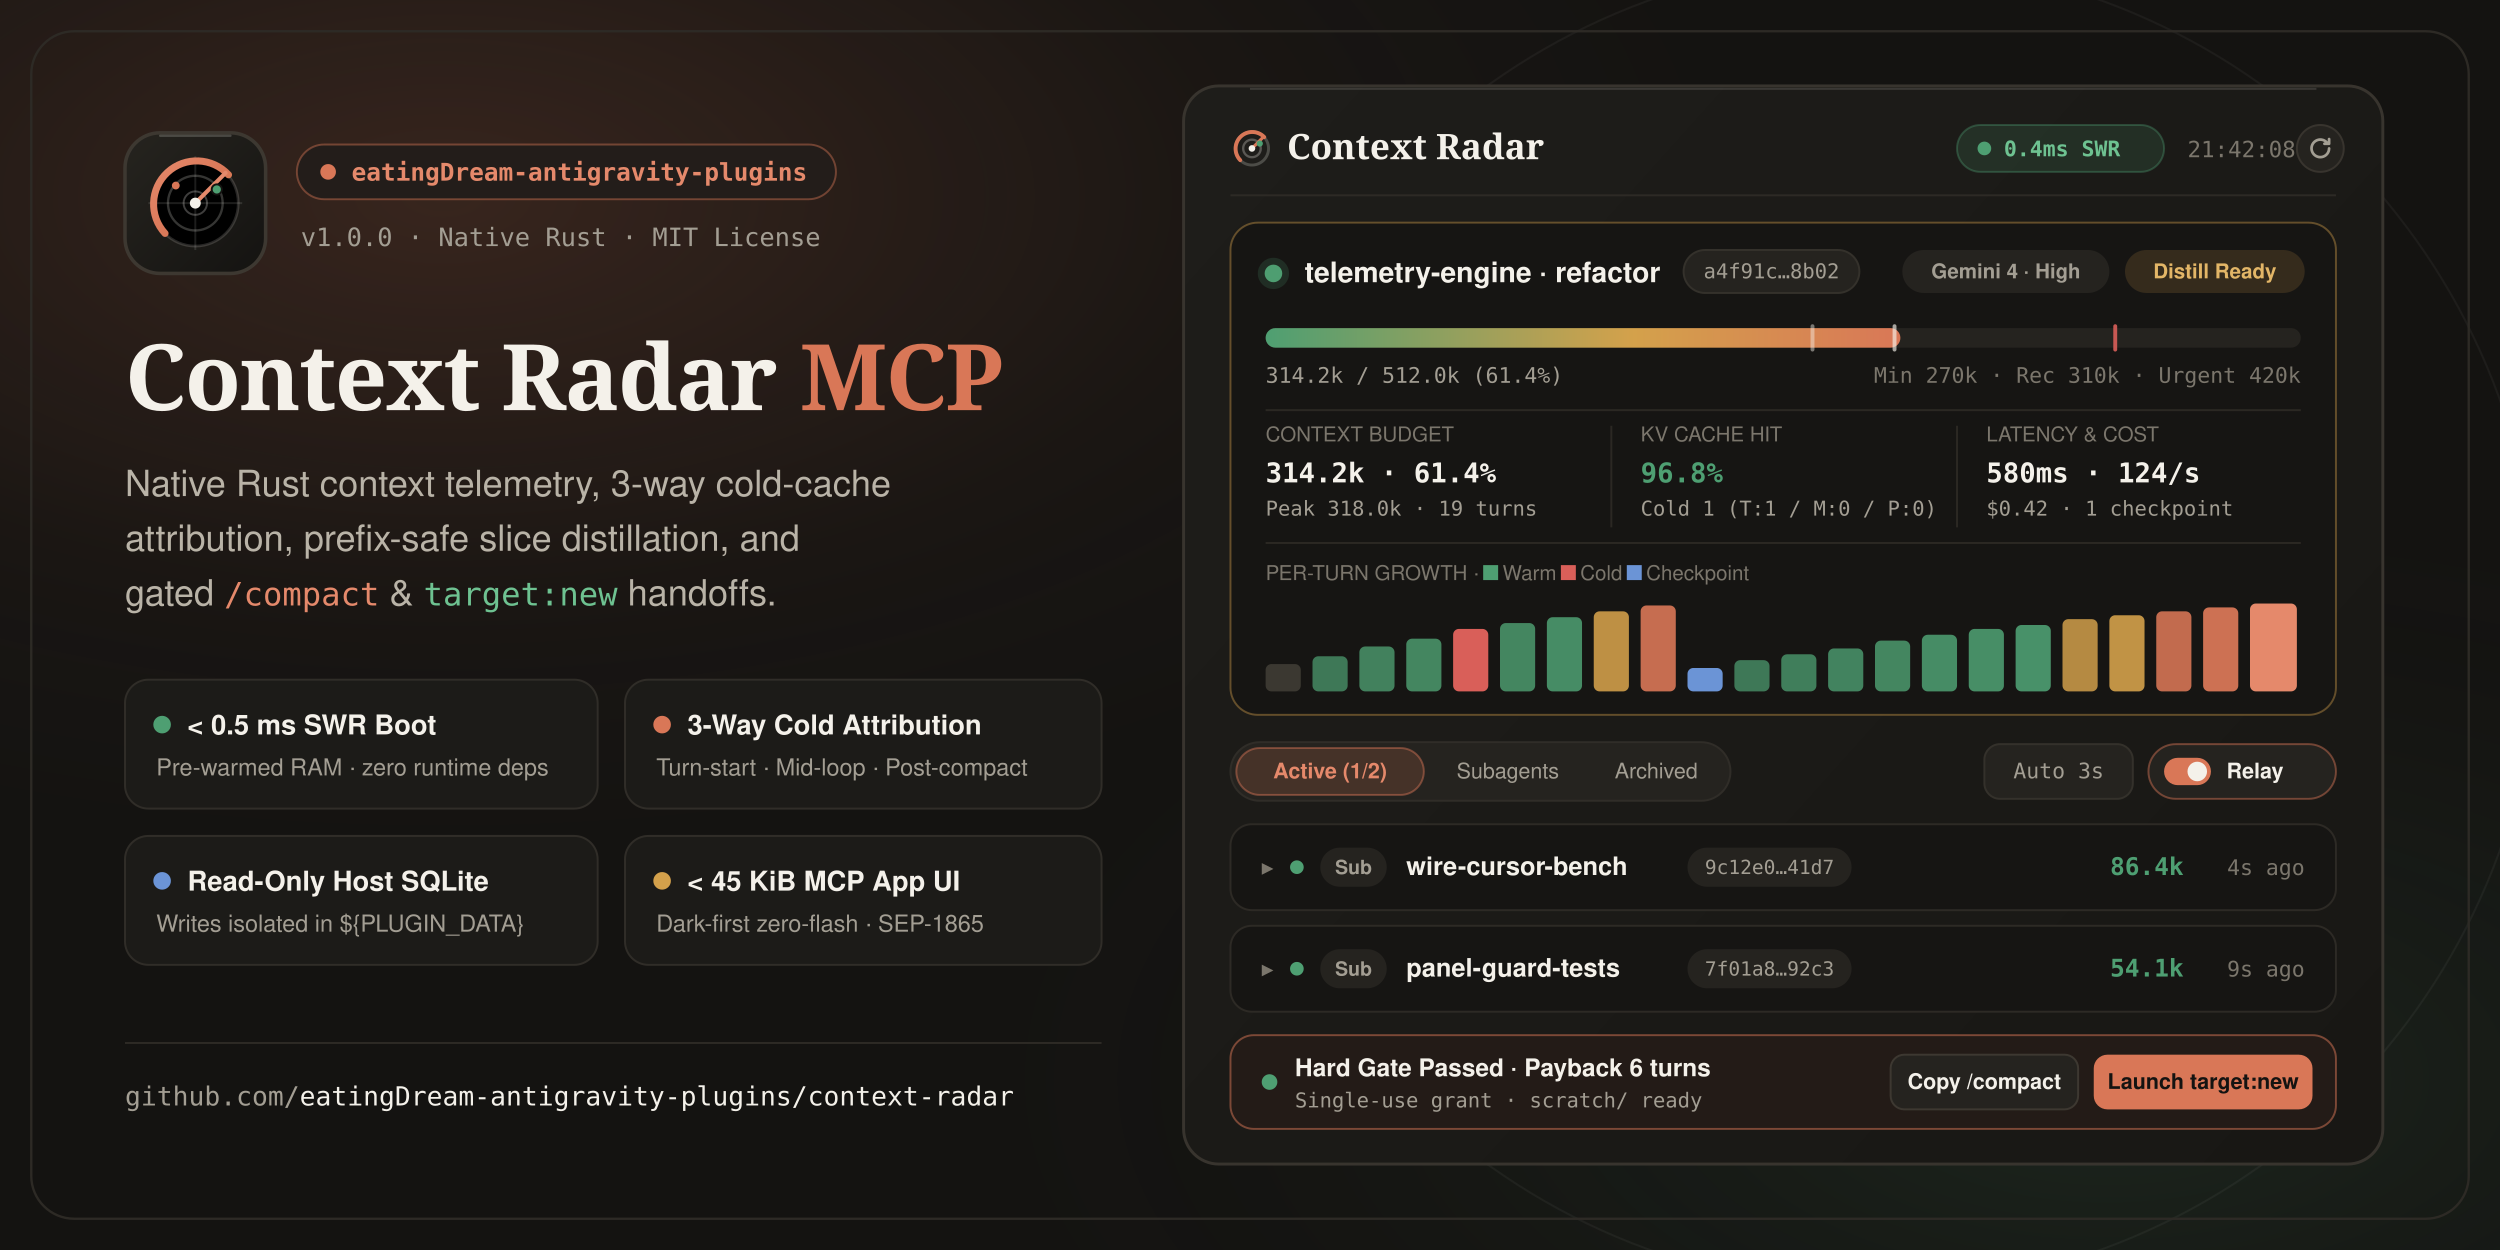
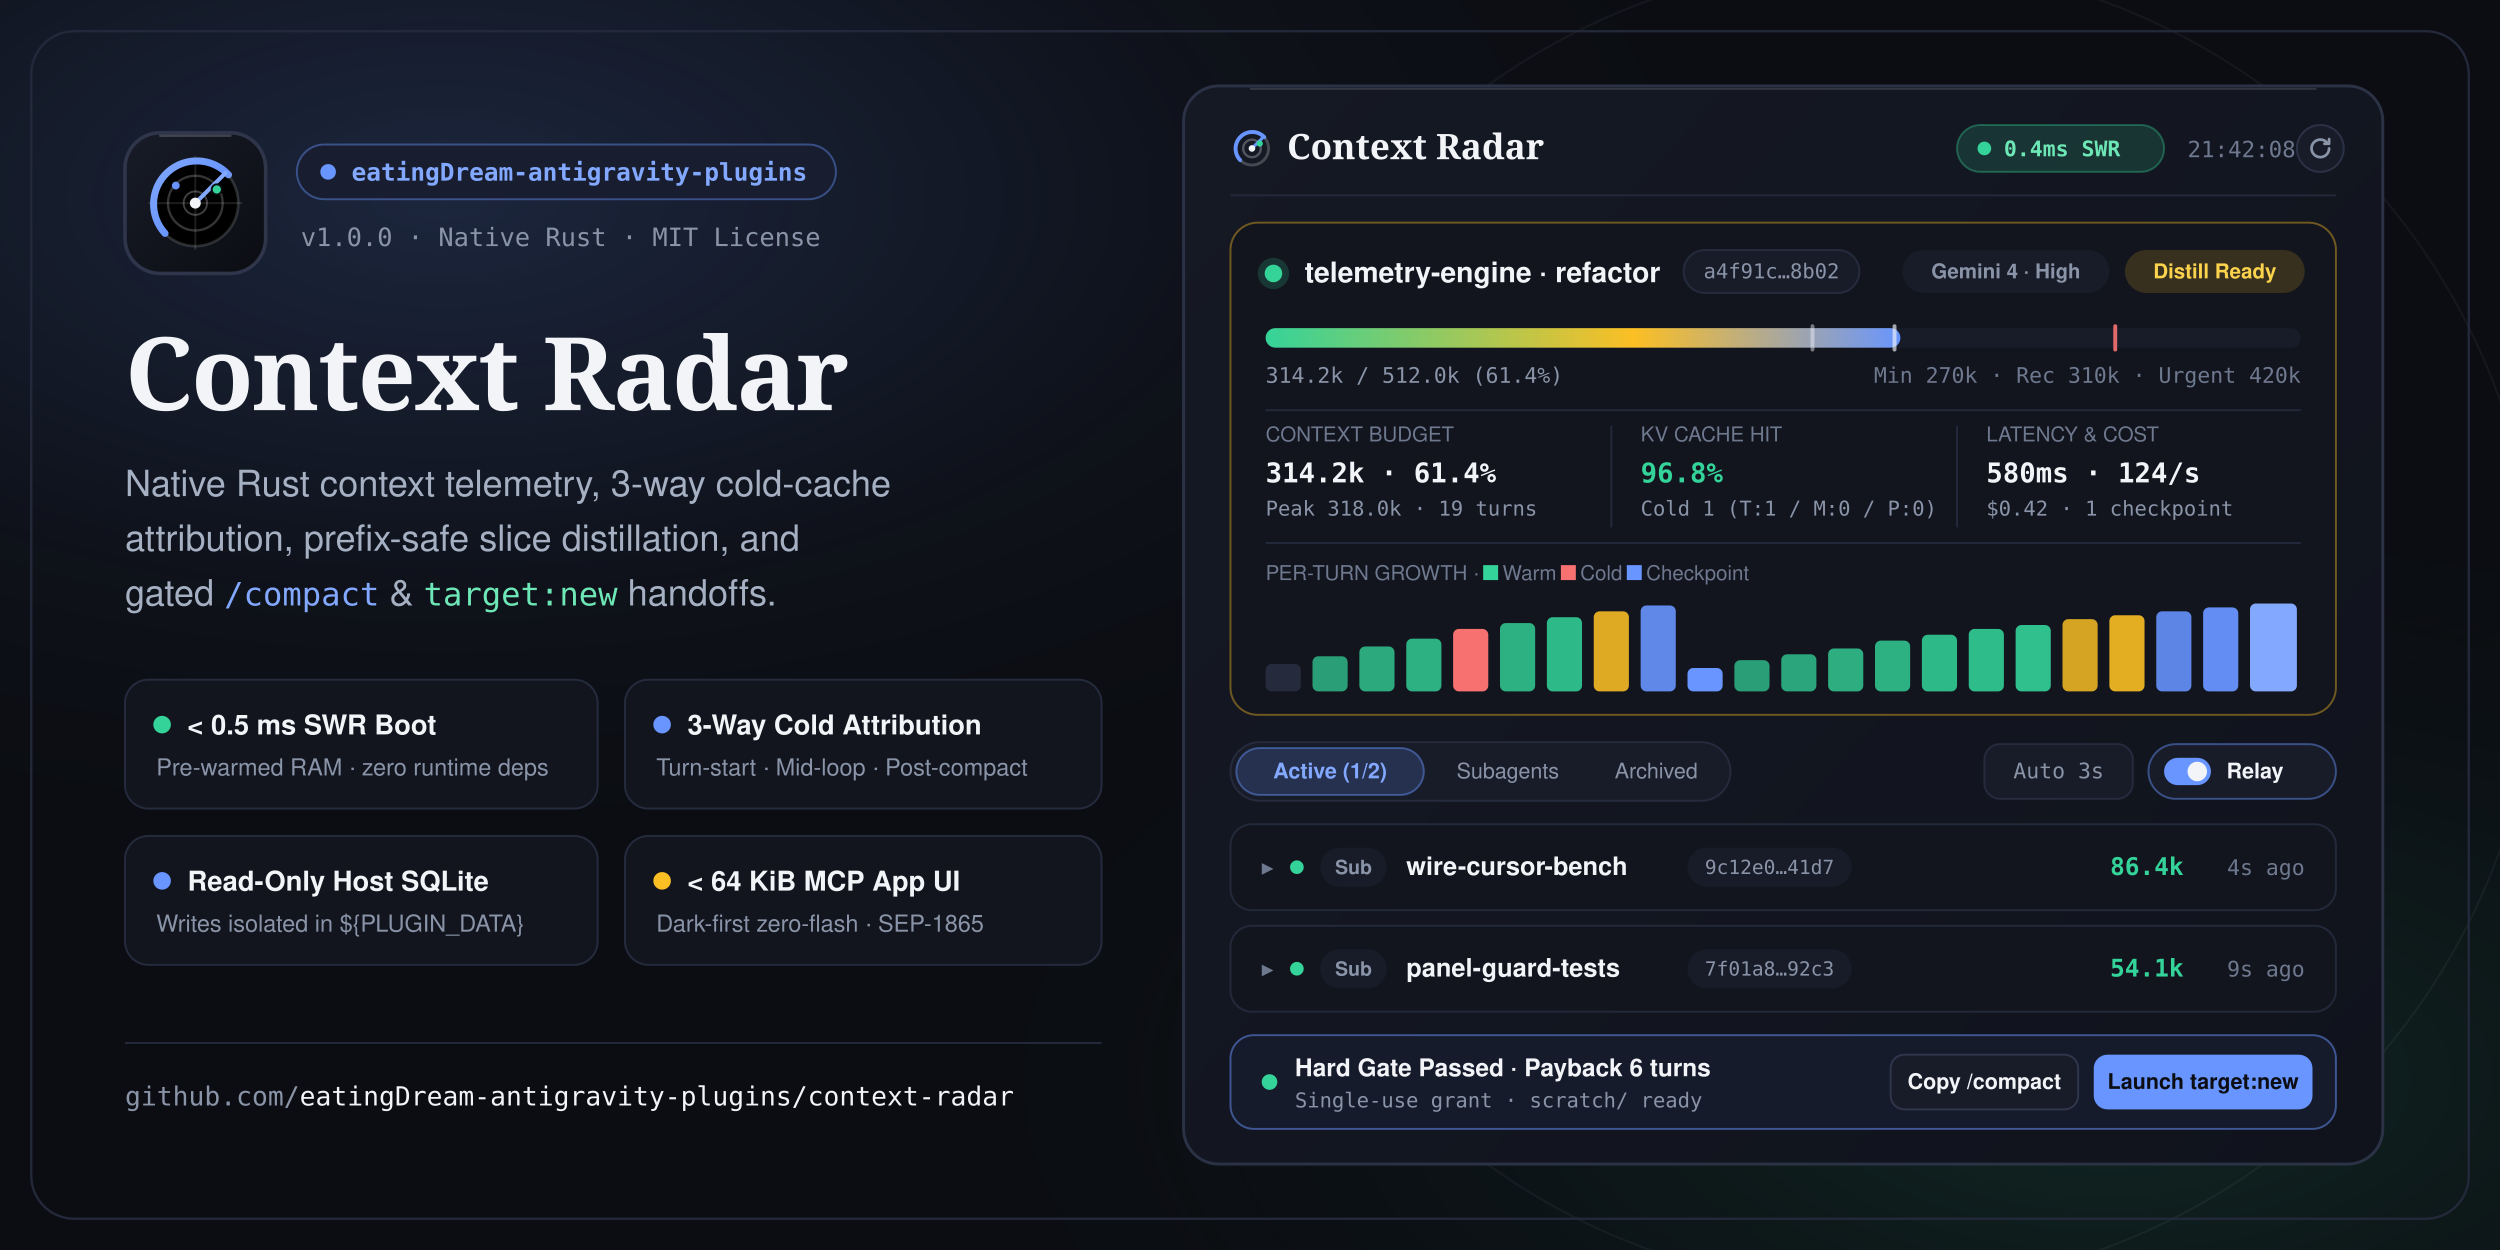
<svg xmlns="http://www.w3.org/2000/svg" viewBox="0 0 1280 640" width="1280" height="640" role="img" aria-labelledby="title desc" font-family="-apple-system,BlinkMacSystemFont,'Segoe UI',Helvetica,Arial,sans-serif">
  <defs>
-     <radialGradient id="glow-terracotta" cx="18%" cy="16%" r="55%">
-       <stop offset="0%" stop-color="#D97757" stop-opacity="0.18" />
-       <stop offset="55%" stop-color="#D97757" stop-opacity="0.04" />
-       <stop offset="100%" stop-color="#141311" stop-opacity="0" />
+     <radialGradient id="glow-indigo" cx="18%" cy="16%" r="55%">
+       <stop offset="0%" stop-color="#6895FF" stop-opacity="0.18" />
+       <stop offset="55%" stop-color="#6895FF" stop-opacity="0.04" />
+       <stop offset="100%" stop-color="#0B0D12" stop-opacity="0" />
    </radialGradient>
    <radialGradient id="glow-emerald" cx="84%" cy="86%" r="48%">
-       <stop offset="0%" stop-color="#4E9F72" stop-opacity="0.14" />
-       <stop offset="100%" stop-color="#141311" stop-opacity="0" />
+       <stop offset="0%" stop-color="#34D399" stop-opacity="0.14" />
+       <stop offset="100%" stop-color="#0B0D12" stop-opacity="0" />
    </radialGradient>
    <linearGradient id="logo-tile" x1="0" y1="0" x2="72" y2="72" gradientUnits="userSpaceOnUse">
-       <stop offset="0%" stop-color="#26241F" />
-       <stop offset="100%" stop-color="#141311" />
+       <stop offset="0%" stop-color="#181C28" />
+       <stop offset="100%" stop-color="#0B0D12" />
    </linearGradient>
    <linearGradient id="logo-arc" x1="12" y1="14" x2="58" y2="56" gradientUnits="userSpaceOnUse">
-       <stop offset="0%" stop-color="#E5896B" />
-       <stop offset="55%" stop-color="#D97757" />
-       <stop offset="100%" stop-color="#D4A14B" />
+       <stop offset="0%" stop-color="#82A8FF" />
+       <stop offset="55%" stop-color="#6895FF" />
+       <stop offset="100%" stop-color="#FBBF24" />
    </linearGradient>
    <radialGradient id="logo-sweep" cx="36" cy="36" r="22" gradientUnits="userSpaceOnUse">
-       <stop offset="0%" stop-color="#D97757" stop-opacity="0.38" />
-       <stop offset="100%" stop-color="#D97757" stop-opacity="0.02" />
+       <stop offset="0%" stop-color="#6895FF" stop-opacity="0.38" />
+       <stop offset="100%" stop-color="#6895FF" stop-opacity="0.02" />
    </radialGradient>
    <linearGradient id="gauge-warn" x1="0" y1="0" x2="1" y2="0">
-       <stop offset="0%" stop-color="#4E9F72" />
-       <stop offset="58%" stop-color="#D4A14B" />
-       <stop offset="100%" stop-color="#D97757" />
+       <stop offset="0%" stop-color="#34D399" />
+       <stop offset="58%" stop-color="#FBBF24" />
+       <stop offset="100%" stop-color="#6895FF" />
    </linearGradient>
    <linearGradient id="panel-bg" x1="606" y1="44" x2="1220" y2="596" gradientUnits="userSpaceOnUse">
-       <stop offset="0%" stop-color="#1E1D1A" />
-       <stop offset="100%" stop-color="#181714" />
+       <stop offset="0%" stop-color="#151924" />
+       <stop offset="100%" stop-color="#10131C" />
    </linearGradient>
  </defs>
-   <rect width="1280" height="640" fill="#141311" />
-   <rect width="1280" height="640" fill="url(#glow-terracotta)" />
+   <rect width="1280" height="640" fill="#0B0D12" />
+   <rect width="1280" height="640" fill="url(#glow-indigo)" />
  <rect width="1280" height="640" fill="url(#glow-emerald)" />
-   <g opacity="0.05" fill="none" stroke="#F4F1EA">
+   <g opacity="0.05" fill="none" stroke="#F2F4F8">
    <circle cx="960" cy="320" r="340" stroke-width="1" />
    <circle cx="960" cy="320" r="240" stroke-width="1" />
    <circle cx="960" cy="320" r="140" stroke-width="1" />
  </g>
-   <rect x="16" y="16" width="1248" height="608" rx="22" fill="none" stroke="#2D2A25" stroke-width="1.2" />
+   <rect x="16" y="16" width="1248" height="608" rx="22" fill="none" stroke="#23293A" stroke-width="1.2" />
  <g transform="translate(64, 68)">
-     <rect x="0" y="0" width="72" height="72" rx="18" fill="url(#logo-tile)" stroke="#3D3831" stroke-width="1.8" />
-     <path d="M 18 1.5 H 54" stroke="#F4F1EA" stroke-opacity="0.2" stroke-width="1.2" stroke-linecap="round" />
+     <rect x="0" y="0" width="72" height="72" rx="18" fill="url(#logo-tile)" stroke="#2F364C" stroke-width="1.8" />
+     <path d="M 18 1.5 H 54" stroke="#F2F4F8" stroke-opacity="0.2" stroke-width="1.2" stroke-linecap="round" />
    <path d="M 36 36 L 52 20 A 22.5 22.5 0 0 1 58.5 36 Z" fill="url(#logo-sweep)" />
-     <circle cx="36" cy="36" r="22" stroke="#F4F1EA" stroke-opacity="0.16" stroke-width="1.4" />
-     <circle cx="36" cy="36" r="14" stroke="#F4F1EA" stroke-opacity="0.22" stroke-width="1.2" />
-     <circle cx="36" cy="36" r="6" stroke="#F4F1EA" stroke-opacity="0.26" stroke-width="1" />
-     <line x1="36" y1="12" x2="36" y2="60" stroke="#F4F1EA" stroke-opacity="0.12" stroke-width="1" />
-     <line x1="12" y1="36" x2="60" y2="36" stroke="#F4F1EA" stroke-opacity="0.12" stroke-width="1" />
+     <circle cx="36" cy="36" r="22" stroke="#F2F4F8" stroke-opacity="0.16" stroke-width="1.4" />
+     <circle cx="36" cy="36" r="14" stroke="#F2F4F8" stroke-opacity="0.22" stroke-width="1.2" />
+     <circle cx="36" cy="36" r="6" stroke="#F2F4F8" stroke-opacity="0.26" stroke-width="1" />
+     <line x1="36" y1="12" x2="36" y2="60" stroke="#F2F4F8" stroke-opacity="0.12" stroke-width="1" />
+     <line x1="12" y1="36" x2="60" y2="36" stroke="#F2F4F8" stroke-opacity="0.12" stroke-width="1" />
    <path d="M 20.5 51.5 A 22 22 0 1 1 53 21.5" stroke="url(#logo-arc)" stroke-width="3.6" stroke-linecap="round" fill="none" />
-     <line x1="36" y1="36" x2="51.5" y2="20.5" stroke="#E5896B" stroke-width="2.1" stroke-linecap="round" />
-     <circle cx="36" cy="36" r="2.8" fill="#F4F1EA" />
-     <circle cx="47" cy="29" r="2.6" fill="#4E9F72" stroke="#141311" stroke-width="1" />
-     <circle cx="26" cy="27" r="2" fill="#D97757" />
-   </g>
-   <rect x="152" y="74" width="276" height="28" rx="14" fill="#231D1A" stroke="#D97757" stroke-opacity="0.42" />
-   <circle cx="168" cy="88" r="4" fill="#D97757" />
-   <text x="180" y="92.5" font-family="ui-monospace,SFMono-Regular,Menlo,Monaco,Consolas,monospace" font-size="12.5" font-weight="600" fill="#E5896B">eatingDream-antigravity-plugins</text>
-   <text x="154" y="126" font-family="ui-monospace,SFMono-Regular,Menlo,Monaco,Consolas,monospace" font-size="13" fill="#A39E93">v1.0.0 · Native Rust · MIT License</text>
-   <text x="64" y="210" font-family="ui-serif,'New York',Georgia,serif" font-size="47" font-weight="700" fill="#F4F1EA" letter-spacing="-0.8">Context Radar <tspan fill="#D97757">MCP</tspan>
+     <line x1="36" y1="36" x2="51.5" y2="20.5" stroke="#82A8FF" stroke-width="2.1" stroke-linecap="round" />
+     <circle cx="36" cy="36" r="2.8" fill="#F2F4F8" />
+     <circle cx="47" cy="29" r="2.6" fill="#34D399" stroke="#0B0D12" stroke-width="1" />
+     <circle cx="26" cy="27" r="2" fill="#6895FF" />
+   </g>
+   <rect x="152" y="74" width="276" height="28" rx="14" fill="#181E30" stroke="#6895FF" stroke-opacity="0.42" />
+   <circle cx="168" cy="88" r="4" fill="#6895FF" />
+   <text x="180" y="92.5" font-family="ui-monospace,SFMono-Regular,Menlo,Monaco,Consolas,monospace" font-size="12.5" font-weight="600" fill="#82A8FF">eatingDream-antigravity-plugins</text>
+   <text x="154" y="126" font-family="ui-monospace,SFMono-Regular,Menlo,Monaco,Consolas,monospace" font-size="13" fill="#8A94A8">v1.0.0 · Native Rust · MIT License</text>
+   <text x="64" y="210" font-family="ui-serif,'New York',Georgia,serif" font-size="52" font-weight="700" fill="#F2F4F8" letter-spacing="-0.8">Context Radar</text>
+   <text x="64" y="254" font-size="18.5" fill="#A6B0C3">Native Rust context telemetry, 3-way cold-cache</text>
+   <text x="64" y="282" font-size="18.5" fill="#A6B0C3">attribution, prefix-safe slice distillation, and</text>
+   <text x="64" y="310" font-size="18.5" fill="#A6B0C3">gated <tspan font-family="ui-monospace,SFMono-Regular,Menlo,Consolas,monospace" font-size="16.5" fill="#82A8FF">/compact</tspan> &amp; <tspan font-family="ui-monospace,SFMono-Regular,Menlo,Consolas,monospace" font-size="16.5" fill="#6EE7B7">target:new</tspan> handoffs.</text>
+   <g transform="translate(64, 348)">
+     <rect x="0" y="0" width="242" height="66" rx="12" fill="#12151E" stroke="#252B3D" />
+     <circle cx="19" cy="23" r="4.5" fill="#34D399" />
+     <text x="32" y="28" font-size="14" font-weight="650" fill="#F2F4F8">&lt; 0.5 ms SWR Boot</text>
+     <text x="16" y="49" font-size="12" fill="#8A94A8">Pre-warmed RAM · zero runtime deps</text>
+     <rect x="256" y="0" width="244" height="66" rx="12" fill="#12151E" stroke="#252B3D" />
+     <circle cx="275" cy="23" r="4.5" fill="#6895FF" />
+     <text x="288" y="28" font-size="14" font-weight="650" fill="#F2F4F8">3-Way Cold Attribution</text>
+     <text x="272" y="49" font-size="12" fill="#8A94A8">Turn-start · Mid-loop · Post-compact</text>
+     <rect x="0" y="80" width="242" height="66" rx="12" fill="#12151E" stroke="#252B3D" />
+     <circle cx="19" cy="103" r="4.5" fill="#6895FF" />
+     <text x="32" y="108" font-size="14" font-weight="650" fill="#F2F4F8">Read-Only Host SQLite</text>
+     <text x="16" y="129" font-size="12" fill="#8A94A8">Writes isolated in ${PLUGIN_DATA}</text>
+     <rect x="256" y="80" width="244" height="66" rx="12" fill="#12151E" stroke="#252B3D" />
+     <circle cx="275" cy="103" r="4.5" fill="#FBBF24" />
+     <text x="288" y="108" font-size="14" font-weight="650" fill="#F2F4F8">&lt; 64 KiB MCP App UI</text>
+     <text x="272" y="129" font-size="12" fill="#8A94A8">Dark-first zero-flash · SEP-1865</text>
+   </g>
+   <line x1="64" y1="534" x2="564" y2="534" stroke="#23293A" stroke-width="1" />
+   <text x="64" y="566" font-family="ui-monospace,SFMono-Regular,Menlo,Monaco,Consolas,monospace" font-size="13.5" fill="#8A94A8">github.com/<tspan fill="#F2F4F8">eatingDream-antigravity-plugins/context-radar</tspan>
  </text>
-   <text x="64" y="254" font-size="18.5" fill="#B9B3A7">Native Rust context telemetry, 3-way cold-cache</text>
-   <text x="64" y="282" font-size="18.5" fill="#B9B3A7">attribution, prefix-safe slice distillation, and</text>
-   <text x="64" y="310" font-size="18.5" fill="#B9B3A7">gated <tspan font-family="ui-monospace,SFMono-Regular,Menlo,Consolas,monospace" font-size="16.5" fill="#E5896B">/compact</tspan> &amp; <tspan font-family="ui-monospace,SFMono-Regular,Menlo,Consolas,monospace" font-size="16.5" fill="#6EC291">target:new</tspan> handoffs.</text>
-   <g transform="translate(64, 348)">
-     <rect x="0" y="0" width="242" height="66" rx="12" fill="#1C1B18" stroke="#302D28" />
-     <circle cx="19" cy="23" r="4.5" fill="#4E9F72" />
-     <text x="32" y="28" font-size="14" font-weight="650" fill="#F4F1EA">&lt; 0.5 ms SWR Boot</text>
-     <text x="16" y="49" font-size="12" fill="#A39E93">Pre-warmed RAM · zero runtime deps</text>
-     <rect x="256" y="0" width="244" height="66" rx="12" fill="#1C1B18" stroke="#302D28" />
-     <circle cx="275" cy="23" r="4.5" fill="#D97757" />
-     <text x="288" y="28" font-size="14" font-weight="650" fill="#F4F1EA">3-Way Cold Attribution</text>
-     <text x="272" y="49" font-size="12" fill="#A39E93">Turn-start · Mid-loop · Post-compact</text>
-     <rect x="0" y="80" width="242" height="66" rx="12" fill="#1C1B18" stroke="#302D28" />
-     <circle cx="19" cy="103" r="4.5" fill="#6B94D6" />
-     <text x="32" y="108" font-size="14" font-weight="650" fill="#F4F1EA">Read-Only Host SQLite</text>
-     <text x="16" y="129" font-size="12" fill="#A39E93">Writes isolated in ${PLUGIN_DATA}</text>
-     <rect x="256" y="80" width="244" height="66" rx="12" fill="#1C1B18" stroke="#302D28" />
-     <circle cx="275" cy="103" r="4.5" fill="#D4A14B" />
-     <text x="288" y="108" font-size="14" font-weight="650" fill="#F4F1EA">&lt; 45 KiB MCP App UI</text>
-     <text x="272" y="129" font-size="12" fill="#A39E93">Dark-first zero-flash · SEP-1865</text>
-   </g>
-   <line x1="64" y1="534" x2="564" y2="534" stroke="#2D2A25" stroke-width="1" />
-   <text x="64" y="566" font-family="ui-monospace,SFMono-Regular,Menlo,Monaco,Consolas,monospace" font-size="13.5" fill="#A39E93">github.com/<tspan fill="#F4F1EA">eatingDream-antigravity-plugins/context-radar</tspan>
-   </text>
-   <rect x="606" y="44" width="614" height="552" rx="18" fill="url(#panel-bg)" stroke="#38342E" stroke-width="1.5" />
-   <line x1="640" y1="45.5" x2="1186" y2="45.5" stroke="#F4F1EA" stroke-opacity="0.14" stroke-width="1" />
+   <rect x="606" y="44" width="614" height="552" rx="18" fill="url(#panel-bg)" stroke="#2B3246" stroke-width="1.5" />
+   <line x1="640" y1="45.5" x2="1186" y2="45.5" stroke="#F2F4F8" stroke-opacity="0.14" stroke-width="1" />
  <g transform="translate(630, 62)">
-     <circle cx="11" cy="14" r="8.5" stroke="#F4F1EA" stroke-opacity="0.22" stroke-width="1.5" fill="none" />
-     <circle cx="11" cy="14" r="4.5" stroke="#F4F1EA" stroke-opacity="0.28" stroke-width="1.2" fill="none" />
-     <path d="M5 20 A 8.5 8.5 0 1 1 17.3 8.2" stroke="#D97757" stroke-width="2" stroke-linecap="round" fill="none" />
-     <line x1="11" y1="14" x2="16.8" y2="8.2" stroke="#D97757" stroke-width="1.6" stroke-linecap="round" />
-     <circle cx="11" cy="14" r="1.7" fill="#F4F1EA" />
-     <circle cx="15" cy="11.5" r="1.6" fill="#4E9F72" />
-     <text x="29" y="19.5" font-family="ui-serif,'New York',Georgia,serif" font-size="18" font-weight="700" fill="#F4F1EA">Context Radar</text>
-     <rect x="372" y="2" width="106" height="24" rx="12" fill="#4E9F72" fill-opacity="0.16" stroke="#4E9F72" stroke-opacity="0.35" />
-     <circle cx="386" cy="14" r="3.5" fill="#4E9F72" />
-     <text x="396" y="18" font-family="ui-monospace,SFMono-Regular,Menlo,Consolas,monospace" font-size="11" font-weight="600" fill="#6EC291">0.4ms SWR</text>
-     <text x="490" y="18.5" font-family="ui-monospace,SFMono-Regular,Menlo,Consolas,monospace" font-size="11.5" fill="#7B766C">21:42:08</text>
-     <rect x="546" y="2" width="24" height="24" rx="12" fill="#25231F" stroke="#38342E" />
-     <path d="M562.5 14a4.5 4.5 0 1 1-1.2-3.1M562.5 9.2v2.4h-2.4" stroke="#A39E93" stroke-width="1.4" stroke-linecap="round" stroke-linejoin="round" fill="none" />
-   </g>
-   <line x1="630" y1="100" x2="1196" y2="100" stroke="#2D2A25" stroke-width="1" />
-   <rect x="630" y="114" width="566" height="252" rx="14" fill="#161513" stroke="#D4A14B" stroke-opacity="0.4" />
-   <circle cx="652" cy="140" r="4.5" fill="#4E9F72" />
-   <circle cx="652" cy="140" r="8" fill="#4E9F72" fill-opacity="0.18" />
-   <text x="668" y="144.5" font-size="14.5" font-weight="650" fill="#F4F1EA">telemetry-engine · refactor</text>
-   <rect x="862" y="128" width="90" height="22" rx="11" fill="#25231F" stroke="#34312B" />
-   <text x="907" y="142.5" text-anchor="middle" font-family="ui-monospace,SFMono-Regular,Menlo,Consolas,monospace" font-size="10.5" fill="#A39E93">a4f91c…8b02</text>
-   <rect x="974" y="128" width="106" height="22" rx="11" fill="#25231F" />
-   <text x="1027" y="142.5" text-anchor="middle" font-size="10.5" font-weight="600" fill="#A39E93">Gemini 4 · High</text>
-   <rect x="1088" y="128" width="92" height="22" rx="11" fill="#D4A14B" fill-opacity="0.16" />
-   <text x="1134" y="142.5" text-anchor="middle" font-size="10.5" font-weight="650" fill="#E3B667">Distill Ready</text>
-   <rect x="648" y="168" width="530" height="10" rx="5" fill="#25231F" />
+     <circle cx="11" cy="14" r="8.5" stroke="#F2F4F8" stroke-opacity="0.22" stroke-width="1.5" fill="none" />
+     <circle cx="11" cy="14" r="4.5" stroke="#F2F4F8" stroke-opacity="0.28" stroke-width="1.2" fill="none" />
+     <path d="M5 20 A 8.5 8.5 0 1 1 17.3 8.2" stroke="#6895FF" stroke-width="2" stroke-linecap="round" fill="none" />
+     <line x1="11" y1="14" x2="16.8" y2="8.2" stroke="#6895FF" stroke-width="1.6" stroke-linecap="round" />
+     <circle cx="11" cy="14" r="1.7" fill="#F2F4F8" />
+     <circle cx="15" cy="11.5" r="1.6" fill="#34D399" />
+     <text x="29" y="19.5" font-family="ui-serif,'New York',Georgia,serif" font-size="18" font-weight="700" fill="#F2F4F8">Context Radar</text>
+     <rect x="372" y="2" width="106" height="24" rx="12" fill="#34D399" fill-opacity="0.16" stroke="#34D399" stroke-opacity="0.35" />
+     <circle cx="386" cy="14" r="3.5" fill="#34D399" />
+     <text x="396" y="18" font-family="ui-monospace,SFMono-Regular,Menlo,Consolas,monospace" font-size="11" font-weight="600" fill="#6EE7B7">0.4ms SWR</text>
+     <text x="490" y="18.5" font-family="ui-monospace,SFMono-Regular,Menlo,Consolas,monospace" font-size="11.5" fill="#6E788E">21:42:08</text>
+     <rect x="546" y="2" width="24" height="24" rx="12" fill="#181C28" stroke="#2B3246" />
+     <path d="M562.5 14a4.5 4.5 0 1 1-1.2-3.1M562.5 9.2v2.4h-2.4" stroke="#8A94A8" stroke-width="1.4" stroke-linecap="round" stroke-linejoin="round" fill="none" />
+   </g>
+   <line x1="630" y1="100" x2="1196" y2="100" stroke="#23293A" stroke-width="1" />
+   <rect x="630" y="114" width="566" height="252" rx="14" fill="#12151E" stroke="#FBBF24" stroke-opacity="0.4" />
+   <circle cx="652" cy="140" r="4.5" fill="#34D399" />
+   <circle cx="652" cy="140" r="8" fill="#34D399" fill-opacity="0.18" />
+   <text x="668" y="144.5" font-size="14.5" font-weight="650" fill="#F2F4F8">telemetry-engine · refactor</text>
+   <rect x="862" y="128" width="90" height="22" rx="11" fill="#181C28" stroke="#252B3D" />
+   <text x="907" y="142.5" text-anchor="middle" font-family="ui-monospace,SFMono-Regular,Menlo,Consolas,monospace" font-size="10.5" fill="#8A94A8">a4f91c…8b02</text>
+   <rect x="974" y="128" width="106" height="22" rx="11" fill="#181C28" />
+   <text x="1027" y="142.5" text-anchor="middle" font-size="10.5" font-weight="600" fill="#8A94A8">Gemini 4 · High</text>
+   <rect x="1088" y="128" width="92" height="22" rx="11" fill="#FBBF24" fill-opacity="0.16" />
+   <text x="1134" y="142.5" text-anchor="middle" font-size="10.5" font-weight="650" fill="#FCD34D">Distill Ready</text>
+   <rect x="648" y="168" width="530" height="10" rx="5" fill="#181C28" />
  <rect x="648" y="168" width="325" height="10" rx="5" fill="url(#gauge-warn)" />
-   <rect x="927" y="166" width="2" height="14" rx="1" fill="#F4F1EA" fill-opacity="0.45" />
-   <rect x="969" y="166" width="2" height="14" rx="1" fill="#F4F1EA" fill-opacity="0.65" />
-   <rect x="1082" y="166" width="2" height="14" rx="1" fill="#D95F59" fill-opacity="0.9" />
-   <text x="648" y="196" font-family="ui-monospace,SFMono-Regular,Menlo,Consolas,monospace" font-size="11" fill="#A39E93">314.2k / 512.0k (61.4%)</text>
-   <text x="1178" y="196" text-anchor="end" font-family="ui-monospace,SFMono-Regular,Menlo,Consolas,monospace" font-size="11" fill="#7B766C">Min 270k · Rec 310k · Urgent 420k</text>
-   <line x1="648" y1="210" x2="1178" y2="210" stroke="#2B2823" stroke-width="1" />
-   <line x1="825" y1="218" x2="825" y2="270" stroke="#2B2823" stroke-width="1" />
-   <line x1="1002" y1="218" x2="1002" y2="270" stroke="#2B2823" stroke-width="1" />
-   <text x="648" y="226" font-size="10.5" fill="#7B766C">CONTEXT BUDGET</text>
-   <text x="648" y="247" font-family="ui-monospace,SFMono-Regular,Menlo,Consolas,monospace" font-size="14" font-weight="650" fill="#F4F1EA">314.2k · 61.4%</text>
-   <text x="648" y="264" font-family="ui-monospace,SFMono-Regular,Menlo,Consolas,monospace" font-size="10.5" fill="#A39E93">Peak 318.0k · 19 turns</text>
-   <text x="840" y="226" font-size="10.5" fill="#7B766C">KV CACHE HIT</text>
-   <text x="840" y="247" font-family="ui-monospace,SFMono-Regular,Menlo,Consolas,monospace" font-size="14" font-weight="650" fill="#4E9F72">96.8%</text>
-   <text x="840" y="264" font-family="ui-monospace,SFMono-Regular,Menlo,Consolas,monospace" font-size="10.5" fill="#A39E93">Cold 1 (T:1 / M:0 / P:0)</text>
-   <text x="1017" y="226" font-size="10.5" fill="#7B766C">LATENCY &amp; COST</text>
-   <text x="1017" y="247" font-family="ui-monospace,SFMono-Regular,Menlo,Consolas,monospace" font-size="14" font-weight="650" fill="#F4F1EA">580ms · 124/s</text>
-   <text x="1017" y="264" font-family="ui-monospace,SFMono-Regular,Menlo,Consolas,monospace" font-size="10.5" fill="#A39E93">$0.42 · 1 checkpoint</text>
-   <line x1="648" y1="278" x2="1178" y2="278" stroke="#2B2823" stroke-width="1" />
-   <text x="648" y="297" font-size="10.5" fill="#7B766C">PER-TURN GROWTH · <tspan fill="#4E9F72">■</tspan> Warm  <tspan fill="#D95F59">■</tspan> Cold  <tspan fill="#6B94D6">■</tspan> Checkpoint</text>
+   <rect x="927" y="166" width="2" height="14" rx="1" fill="#F2F4F8" fill-opacity="0.45" />
+   <rect x="969" y="166" width="2" height="14" rx="1" fill="#F2F4F8" fill-opacity="0.65" />
+   <rect x="1082" y="166" width="2" height="14" rx="1" fill="#F87171" fill-opacity="0.9" />
+   <text x="648" y="196" font-family="ui-monospace,SFMono-Regular,Menlo,Consolas,monospace" font-size="11" fill="#8A94A8">314.2k / 512.0k (61.4%)</text>
+   <text x="1178" y="196" text-anchor="end" font-family="ui-monospace,SFMono-Regular,Menlo,Consolas,monospace" font-size="11" fill="#6E788E">Min 270k · Rec 310k · Urgent 420k</text>
+   <line x1="648" y1="210" x2="1178" y2="210" stroke="#23293A" stroke-width="1" />
+   <line x1="825" y1="218" x2="825" y2="270" stroke="#23293A" stroke-width="1" />
+   <line x1="1002" y1="218" x2="1002" y2="270" stroke="#23293A" stroke-width="1" />
+   <text x="648" y="226" font-size="10.5" fill="#6E788E">CONTEXT BUDGET</text>
+   <text x="648" y="247" font-family="ui-monospace,SFMono-Regular,Menlo,Consolas,monospace" font-size="14" font-weight="650" fill="#F2F4F8">314.2k · 61.4%</text>
+   <text x="648" y="264" font-family="ui-monospace,SFMono-Regular,Menlo,Consolas,monospace" font-size="10.5" fill="#8A94A8">Peak 318.0k · 19 turns</text>
+   <text x="840" y="226" font-size="10.5" fill="#6E788E">KV CACHE HIT</text>
+   <text x="840" y="247" font-family="ui-monospace,SFMono-Regular,Menlo,Consolas,monospace" font-size="14" font-weight="650" fill="#34D399">96.8%</text>
+   <text x="840" y="264" font-family="ui-monospace,SFMono-Regular,Menlo,Consolas,monospace" font-size="10.5" fill="#8A94A8">Cold 1 (T:1 / M:0 / P:0)</text>
+   <text x="1017" y="226" font-size="10.5" fill="#6E788E">LATENCY &amp; COST</text>
+   <text x="1017" y="247" font-family="ui-monospace,SFMono-Regular,Menlo,Consolas,monospace" font-size="14" font-weight="650" fill="#F2F4F8">580ms · 124/s</text>
+   <text x="1017" y="264" font-family="ui-monospace,SFMono-Regular,Menlo,Consolas,monospace" font-size="10.5" fill="#8A94A8">$0.42 · 1 checkpoint</text>
+   <line x1="648" y1="278" x2="1178" y2="278" stroke="#23293A" stroke-width="1" />
+   <text x="648" y="297" font-size="10.5" fill="#6E788E">PER-TURN GROWTH · <tspan fill="#34D399">■</tspan> Warm  <tspan fill="#F87171">■</tspan> Cold  <tspan fill="#6895FF">■</tspan> Checkpoint</text>
  <g transform="translate(648, 306)">
-     <rect x="0" y="34" width="18" height="14" rx="3" fill="#3B3831" />
-     <rect x="24" y="30" width="18" height="18" rx="3" fill="#4E9F72" fill-opacity="0.72" />
-     <rect x="48" y="25" width="18" height="23" rx="3" fill="#4E9F72" fill-opacity="0.78" />
-     <rect x="72" y="21" width="18" height="27" rx="3" fill="#4E9F72" fill-opacity="0.82" />
-     <rect x="96" y="16" width="18" height="32" rx="3" fill="#D95F59" />
-     <rect x="120" y="13" width="18" height="35" rx="3" fill="#4E9F72" fill-opacity="0.82" />
-     <rect x="144" y="10" width="18" height="38" rx="3" fill="#4E9F72" fill-opacity="0.86" />
-     <rect x="168" y="7" width="18" height="41" rx="3" fill="#D4A14B" fill-opacity="0.88" />
-     <rect x="192" y="4" width="18" height="44" rx="3" fill="#D97757" fill-opacity="0.9" />
-     <rect x="216" y="36" width="18" height="12" rx="3" fill="#6B94D6" />
-     <rect x="240" y="32" width="18" height="16" rx="3" fill="#4E9F72" fill-opacity="0.72" />
-     <rect x="264" y="29" width="18" height="19" rx="3" fill="#4E9F72" fill-opacity="0.76" />
-     <rect x="288" y="26" width="18" height="22" rx="3" fill="#4E9F72" fill-opacity="0.8" />
-     <rect x="312" y="22" width="18" height="26" rx="3" fill="#4E9F72" fill-opacity="0.82" />
-     <rect x="336" y="19" width="18" height="29" rx="3" fill="#4E9F72" fill-opacity="0.86" />
-     <rect x="360" y="16" width="18" height="32" rx="3" fill="#4E9F72" fill-opacity="0.88" />
-     <rect x="384" y="14" width="18" height="34" rx="3" fill="#4E9F72" fill-opacity="0.9" />
-     <rect x="408" y="11" width="18" height="37" rx="3" fill="#D4A14B" fill-opacity="0.84" />
-     <rect x="432" y="9" width="18" height="39" rx="3" fill="#D4A14B" fill-opacity="0.9" />
-     <rect x="456" y="7" width="18" height="41" rx="3" fill="#D97757" fill-opacity="0.88" />
-     <rect x="480" y="5" width="18" height="43" rx="3" fill="#D97757" fill-opacity="0.94" />
-     <rect x="504" y="3" width="24" height="45" rx="3" fill="#E5896B" />
+     <rect x="0" y="34" width="18" height="14" rx="3" fill="#252B3D" />
+     <rect x="24" y="30" width="18" height="18" rx="3" fill="#34D399" fill-opacity="0.72" />
+     <rect x="48" y="25" width="18" height="23" rx="3" fill="#34D399" fill-opacity="0.78" />
+     <rect x="72" y="21" width="18" height="27" rx="3" fill="#34D399" fill-opacity="0.82" />
+     <rect x="96" y="16" width="18" height="32" rx="3" fill="#F87171" />
+     <rect x="120" y="13" width="18" height="35" rx="3" fill="#34D399" fill-opacity="0.82" />
+     <rect x="144" y="10" width="18" height="38" rx="3" fill="#34D399" fill-opacity="0.86" />
+     <rect x="168" y="7" width="18" height="41" rx="3" fill="#FBBF24" fill-opacity="0.88" />
+     <rect x="192" y="4" width="18" height="44" rx="3" fill="#6895FF" fill-opacity="0.9" />
+     <rect x="216" y="36" width="18" height="12" rx="3" fill="#6895FF" />
+     <rect x="240" y="32" width="18" height="16" rx="3" fill="#34D399" fill-opacity="0.72" />
+     <rect x="264" y="29" width="18" height="19" rx="3" fill="#34D399" fill-opacity="0.76" />
+     <rect x="288" y="26" width="18" height="22" rx="3" fill="#34D399" fill-opacity="0.8" />
+     <rect x="312" y="22" width="18" height="26" rx="3" fill="#34D399" fill-opacity="0.82" />
+     <rect x="336" y="19" width="18" height="29" rx="3" fill="#34D399" fill-opacity="0.86" />
+     <rect x="360" y="16" width="18" height="32" rx="3" fill="#34D399" fill-opacity="0.88" />
+     <rect x="384" y="14" width="18" height="34" rx="3" fill="#34D399" fill-opacity="0.9" />
+     <rect x="408" y="11" width="18" height="37" rx="3" fill="#FBBF24" fill-opacity="0.84" />
+     <rect x="432" y="9" width="18" height="39" rx="3" fill="#FBBF24" fill-opacity="0.9" />
+     <rect x="456" y="7" width="18" height="41" rx="3" fill="#6895FF" fill-opacity="0.88" />
+     <rect x="480" y="5" width="18" height="43" rx="3" fill="#6895FF" fill-opacity="0.94" />
+     <rect x="504" y="3" width="24" height="45" rx="3" fill="#82A8FF" />
  </g>
  <g transform="translate(630, 380)">
-     <rect x="0" y="0" width="256" height="30" rx="15" fill="#25231F" stroke="#302D28" />
-     <rect x="3" y="3" width="96" height="24" rx="12" fill="#D97757" fill-opacity="0.18" stroke="#D97757" stroke-opacity="0.45" />
-     <text x="51" y="18.5" text-anchor="middle" font-size="11" font-weight="650" fill="#E5896B">Active (1/2)</text>
-     <text x="142" y="18.5" text-anchor="middle" font-size="11" fill="#A39E93">Subagents</text>
-     <text x="218" y="18.5" text-anchor="middle" font-size="11" fill="#A39E93">Archived</text>
-     <rect x="386" y="1" width="76" height="28" rx="8" fill="#25231F" stroke="#34312B" />
-     <text x="424" y="18.5" text-anchor="middle" font-family="ui-monospace,SFMono-Regular,Menlo,Consolas,monospace" font-size="11" fill="#A39E93">Auto 3s</text>
-     <rect x="470" y="1" width="96" height="28" rx="14" fill="#25231F" stroke="#D97757" stroke-opacity="0.45" />
-     <rect x="478" y="8" width="24" height="14" rx="7" fill="#D97757" />
-     <circle cx="495" cy="15" r="5" fill="#F4F1EA" />
-     <text x="510" y="18.5" font-size="11" font-weight="600" fill="#F4F1EA">Relay</text>
+     <rect x="0" y="0" width="256" height="30" rx="15" fill="#181C28" stroke="#252B3D" />
+     <rect x="3" y="3" width="96" height="24" rx="12" fill="#6895FF" fill-opacity="0.18" stroke="#6895FF" stroke-opacity="0.45" />
+     <text x="51" y="18.5" text-anchor="middle" font-size="11" font-weight="650" fill="#82A8FF">Active (1/2)</text>
+     <text x="142" y="18.5" text-anchor="middle" font-size="11" fill="#8A94A8">Subagents</text>
+     <text x="218" y="18.5" text-anchor="middle" font-size="11" fill="#8A94A8">Archived</text>
+     <rect x="386" y="1" width="76" height="28" rx="8" fill="#181C28" stroke="#252B3D" />
+     <text x="424" y="18.5" text-anchor="middle" font-family="ui-monospace,SFMono-Regular,Menlo,Consolas,monospace" font-size="11" fill="#8A94A8">Auto 3s</text>
+     <rect x="470" y="1" width="96" height="28" rx="14" fill="#181C28" stroke="#6895FF" stroke-opacity="0.45" />
+     <rect x="478" y="8" width="24" height="14" rx="7" fill="#6895FF" />
+     <circle cx="495" cy="15" r="5" fill="#F2F4F8" />
+     <text x="510" y="18.5" font-size="11" font-weight="600" fill="#F2F4F8">Relay</text>
  </g>
  <g transform="translate(630, 422)">
-     <rect x="0" y="0" width="566" height="44" rx="11" fill="#161513" stroke="#2D2A25" />
-     <text x="16" y="26" font-size="12" fill="#7B766C">▸</text>
-     <circle cx="34" cy="22" r="3.5" fill="#4E9F72" />
-     <rect x="46" y="12" width="34" height="20" rx="10" fill="#25231F" />
-     <text x="63" y="25.5" text-anchor="middle" font-size="10" font-weight="600" fill="#A39E93">Sub</text>
-     <text x="90" y="26" font-size="13" font-weight="600" fill="#F4F1EA">wire-cursor-bench</text>
-     <rect x="234" y="12" width="84" height="20" rx="10" fill="#25231F" />
-     <text x="276" y="25.5" text-anchor="middle" font-family="ui-monospace,SFMono-Regular,Menlo,Consolas,monospace" font-size="10" fill="#A39E93">9c12e0…41d7</text>
-     <text x="488" y="26" text-anchor="end" font-family="ui-monospace,SFMono-Regular,Menlo,Consolas,monospace" font-size="12.5" font-weight="650" fill="#4E9F72">86.4k</text>
-     <text x="550" y="26" text-anchor="end" font-family="ui-monospace,SFMono-Regular,Menlo,Consolas,monospace" font-size="11" fill="#7B766C">4s ago</text>
-     <rect x="0" y="52" width="566" height="44" rx="11" fill="#161513" stroke="#2D2A25" />
-     <text x="16" y="78" font-size="12" fill="#7B766C">▸</text>
-     <circle cx="34" cy="74" r="3.5" fill="#4E9F72" />
-     <rect x="46" y="64" width="34" height="20" rx="10" fill="#25231F" />
-     <text x="63" y="77.5" text-anchor="middle" font-size="10" font-weight="600" fill="#A39E93">Sub</text>
-     <text x="90" y="78" font-size="13" font-weight="600" fill="#F4F1EA">panel-guard-tests</text>
-     <rect x="234" y="64" width="84" height="20" rx="10" fill="#25231F" />
-     <text x="276" y="77.5" text-anchor="middle" font-family="ui-monospace,SFMono-Regular,Menlo,Consolas,monospace" font-size="10" fill="#A39E93">7f01a8…92c3</text>
-     <text x="488" y="78" text-anchor="end" font-family="ui-monospace,SFMono-Regular,Menlo,Consolas,monospace" font-size="12.5" font-weight="650" fill="#4E9F72">54.1k</text>
-     <text x="550" y="78" text-anchor="end" font-family="ui-monospace,SFMono-Regular,Menlo,Consolas,monospace" font-size="11" fill="#7B766C">9s ago</text>
+     <rect x="0" y="0" width="566" height="44" rx="11" fill="#12151E" stroke="#23293A" />
+     <text x="16" y="26" font-size="12" fill="#6E788E">▸</text>
+     <circle cx="34" cy="22" r="3.5" fill="#34D399" />
+     <rect x="46" y="12" width="34" height="20" rx="10" fill="#181C28" />
+     <text x="63" y="25.5" text-anchor="middle" font-size="10" font-weight="600" fill="#8A94A8">Sub</text>
+     <text x="90" y="26" font-size="13" font-weight="600" fill="#F2F4F8">wire-cursor-bench</text>
+     <rect x="234" y="12" width="84" height="20" rx="10" fill="#181C28" />
+     <text x="276" y="25.5" text-anchor="middle" font-family="ui-monospace,SFMono-Regular,Menlo,Consolas,monospace" font-size="10" fill="#8A94A8">9c12e0…41d7</text>
+     <text x="488" y="26" text-anchor="end" font-family="ui-monospace,SFMono-Regular,Menlo,Consolas,monospace" font-size="12.5" font-weight="650" fill="#34D399">86.4k</text>
+     <text x="550" y="26" text-anchor="end" font-family="ui-monospace,SFMono-Regular,Menlo,Consolas,monospace" font-size="11" fill="#6E788E">4s ago</text>
+     <rect x="0" y="52" width="566" height="44" rx="11" fill="#12151E" stroke="#23293A" />
+     <text x="16" y="78" font-size="12" fill="#6E788E">▸</text>
+     <circle cx="34" cy="74" r="3.5" fill="#34D399" />
+     <rect x="46" y="64" width="34" height="20" rx="10" fill="#181C28" />
+     <text x="63" y="77.5" text-anchor="middle" font-size="10" font-weight="600" fill="#8A94A8">Sub</text>
+     <text x="90" y="78" font-size="13" font-weight="600" fill="#F2F4F8">panel-guard-tests</text>
+     <rect x="234" y="64" width="84" height="20" rx="10" fill="#181C28" />
+     <text x="276" y="77.5" text-anchor="middle" font-family="ui-monospace,SFMono-Regular,Menlo,Consolas,monospace" font-size="10" fill="#8A94A8">7f01a8…92c3</text>
+     <text x="488" y="78" text-anchor="end" font-family="ui-monospace,SFMono-Regular,Menlo,Consolas,monospace" font-size="12.5" font-weight="650" fill="#34D399">54.1k</text>
+     <text x="550" y="78" text-anchor="end" font-family="ui-monospace,SFMono-Regular,Menlo,Consolas,monospace" font-size="11" fill="#6E788E">9s ago</text>
  </g>
  <g transform="translate(630, 530)">
-     <rect x="0" y="0" width="566" height="48" rx="12" fill="#231B17" stroke="#D97757" stroke-opacity="0.5" />
-     <circle cx="20" cy="24" r="4" fill="#4E9F72" />
-     <text x="33" y="21" font-size="12.5" font-weight="650" fill="#F4F1EA">Hard Gate Passed · Payback 6 turns</text>
-     <text x="33" y="37" font-family="ui-monospace,SFMono-Regular,Menlo,Consolas,monospace" font-size="10.5" fill="#A39E93">Single-use grant · scratch/ ready</text>
-     <rect x="338" y="10" width="96" height="28" rx="7" fill="#25231F" stroke="#3D3831" />
-     <text x="386" y="27.5" text-anchor="middle" font-size="11" font-weight="600" fill="#F4F1EA">Copy /compact</text>
-     <rect x="442" y="10" width="112" height="28" rx="7" fill="#D97757" />
-     <text x="498" y="27.5" text-anchor="middle" font-size="11" font-weight="700" fill="#141311">Launch target:new</text>
+     <rect x="0" y="0" width="566" height="48" rx="12" fill="#161B2B" stroke="#6895FF" stroke-opacity="0.5" />
+     <circle cx="20" cy="24" r="4" fill="#34D399" />
+     <text x="33" y="21" font-size="12.5" font-weight="650" fill="#F2F4F8">Hard Gate Passed · Payback 6 turns</text>
+     <text x="33" y="37" font-family="ui-monospace,SFMono-Regular,Menlo,Consolas,monospace" font-size="10.5" fill="#8A94A8">Single-use grant · scratch/ ready</text>
+     <rect x="338" y="10" width="96" height="28" rx="7" fill="#181C28" stroke="#2F364C" />
+     <text x="386" y="27.5" text-anchor="middle" font-size="11" font-weight="600" fill="#F2F4F8">Copy /compact</text>
+     <rect x="442" y="10" width="112" height="28" rx="7" fill="#6895FF" />
+     <text x="498" y="27.5" text-anchor="middle" font-size="11" font-weight="700" fill="#0B0D12">Launch target:new</text>
  </g>
</svg>
